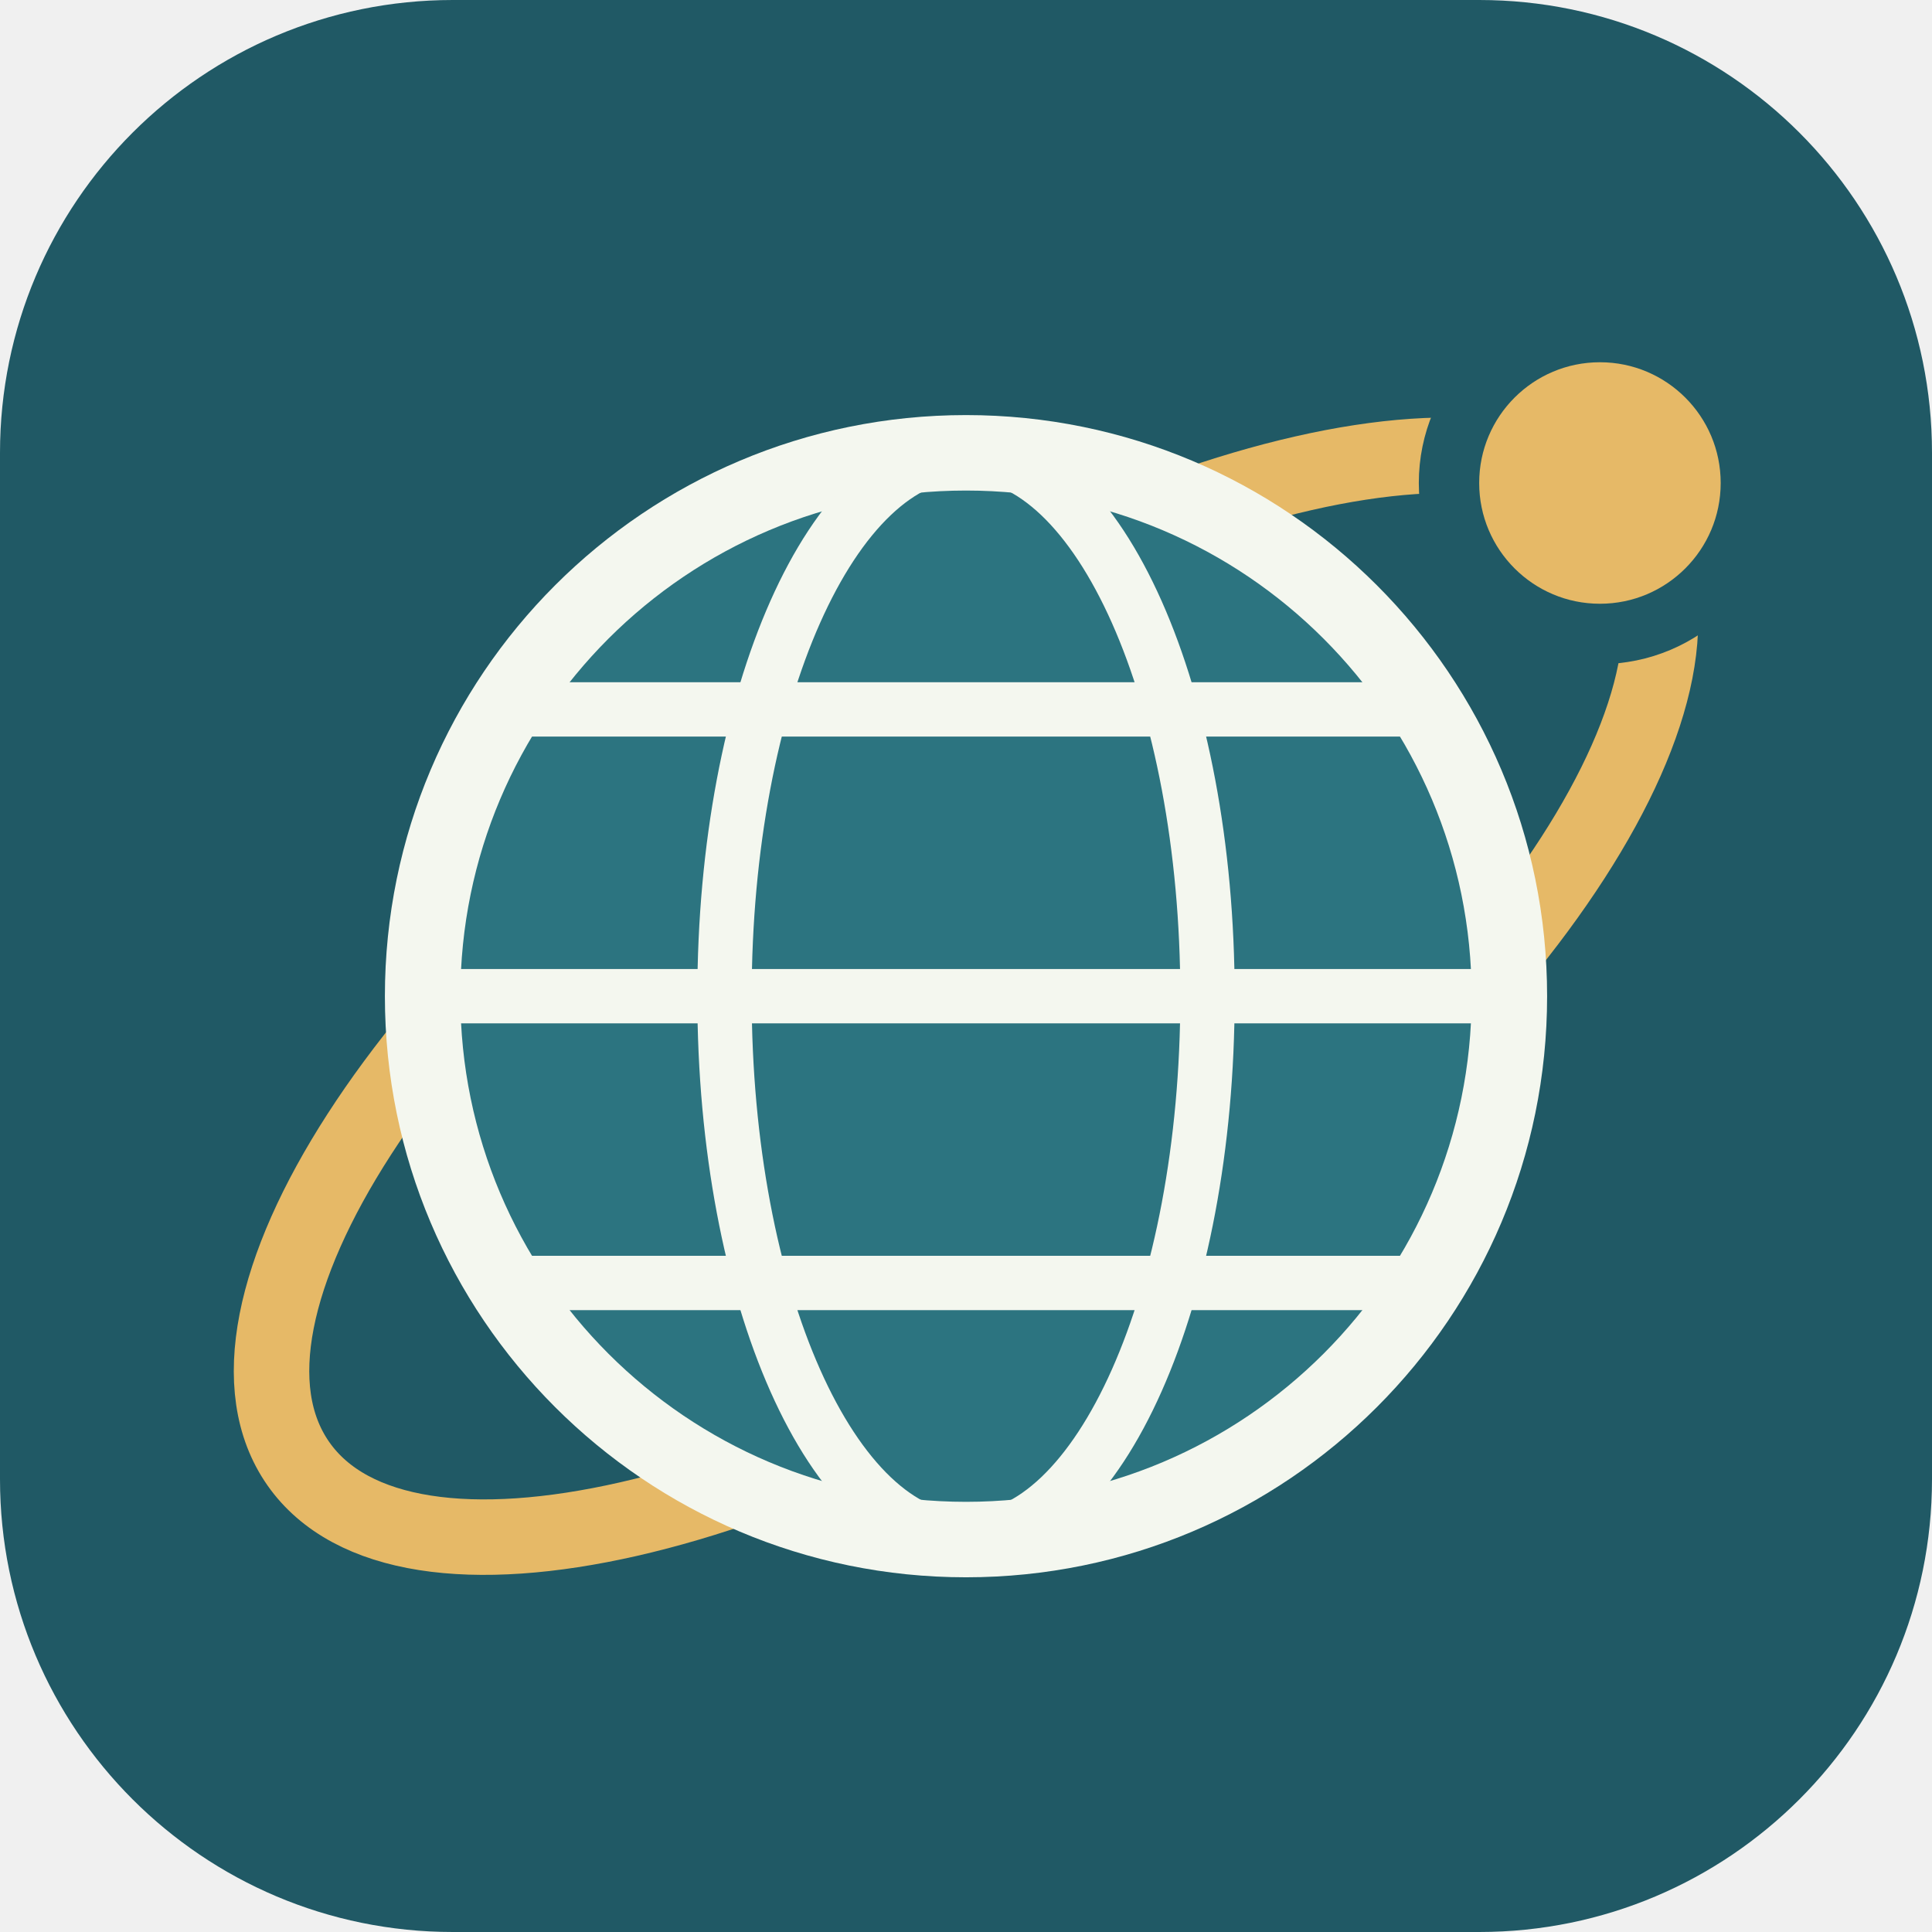
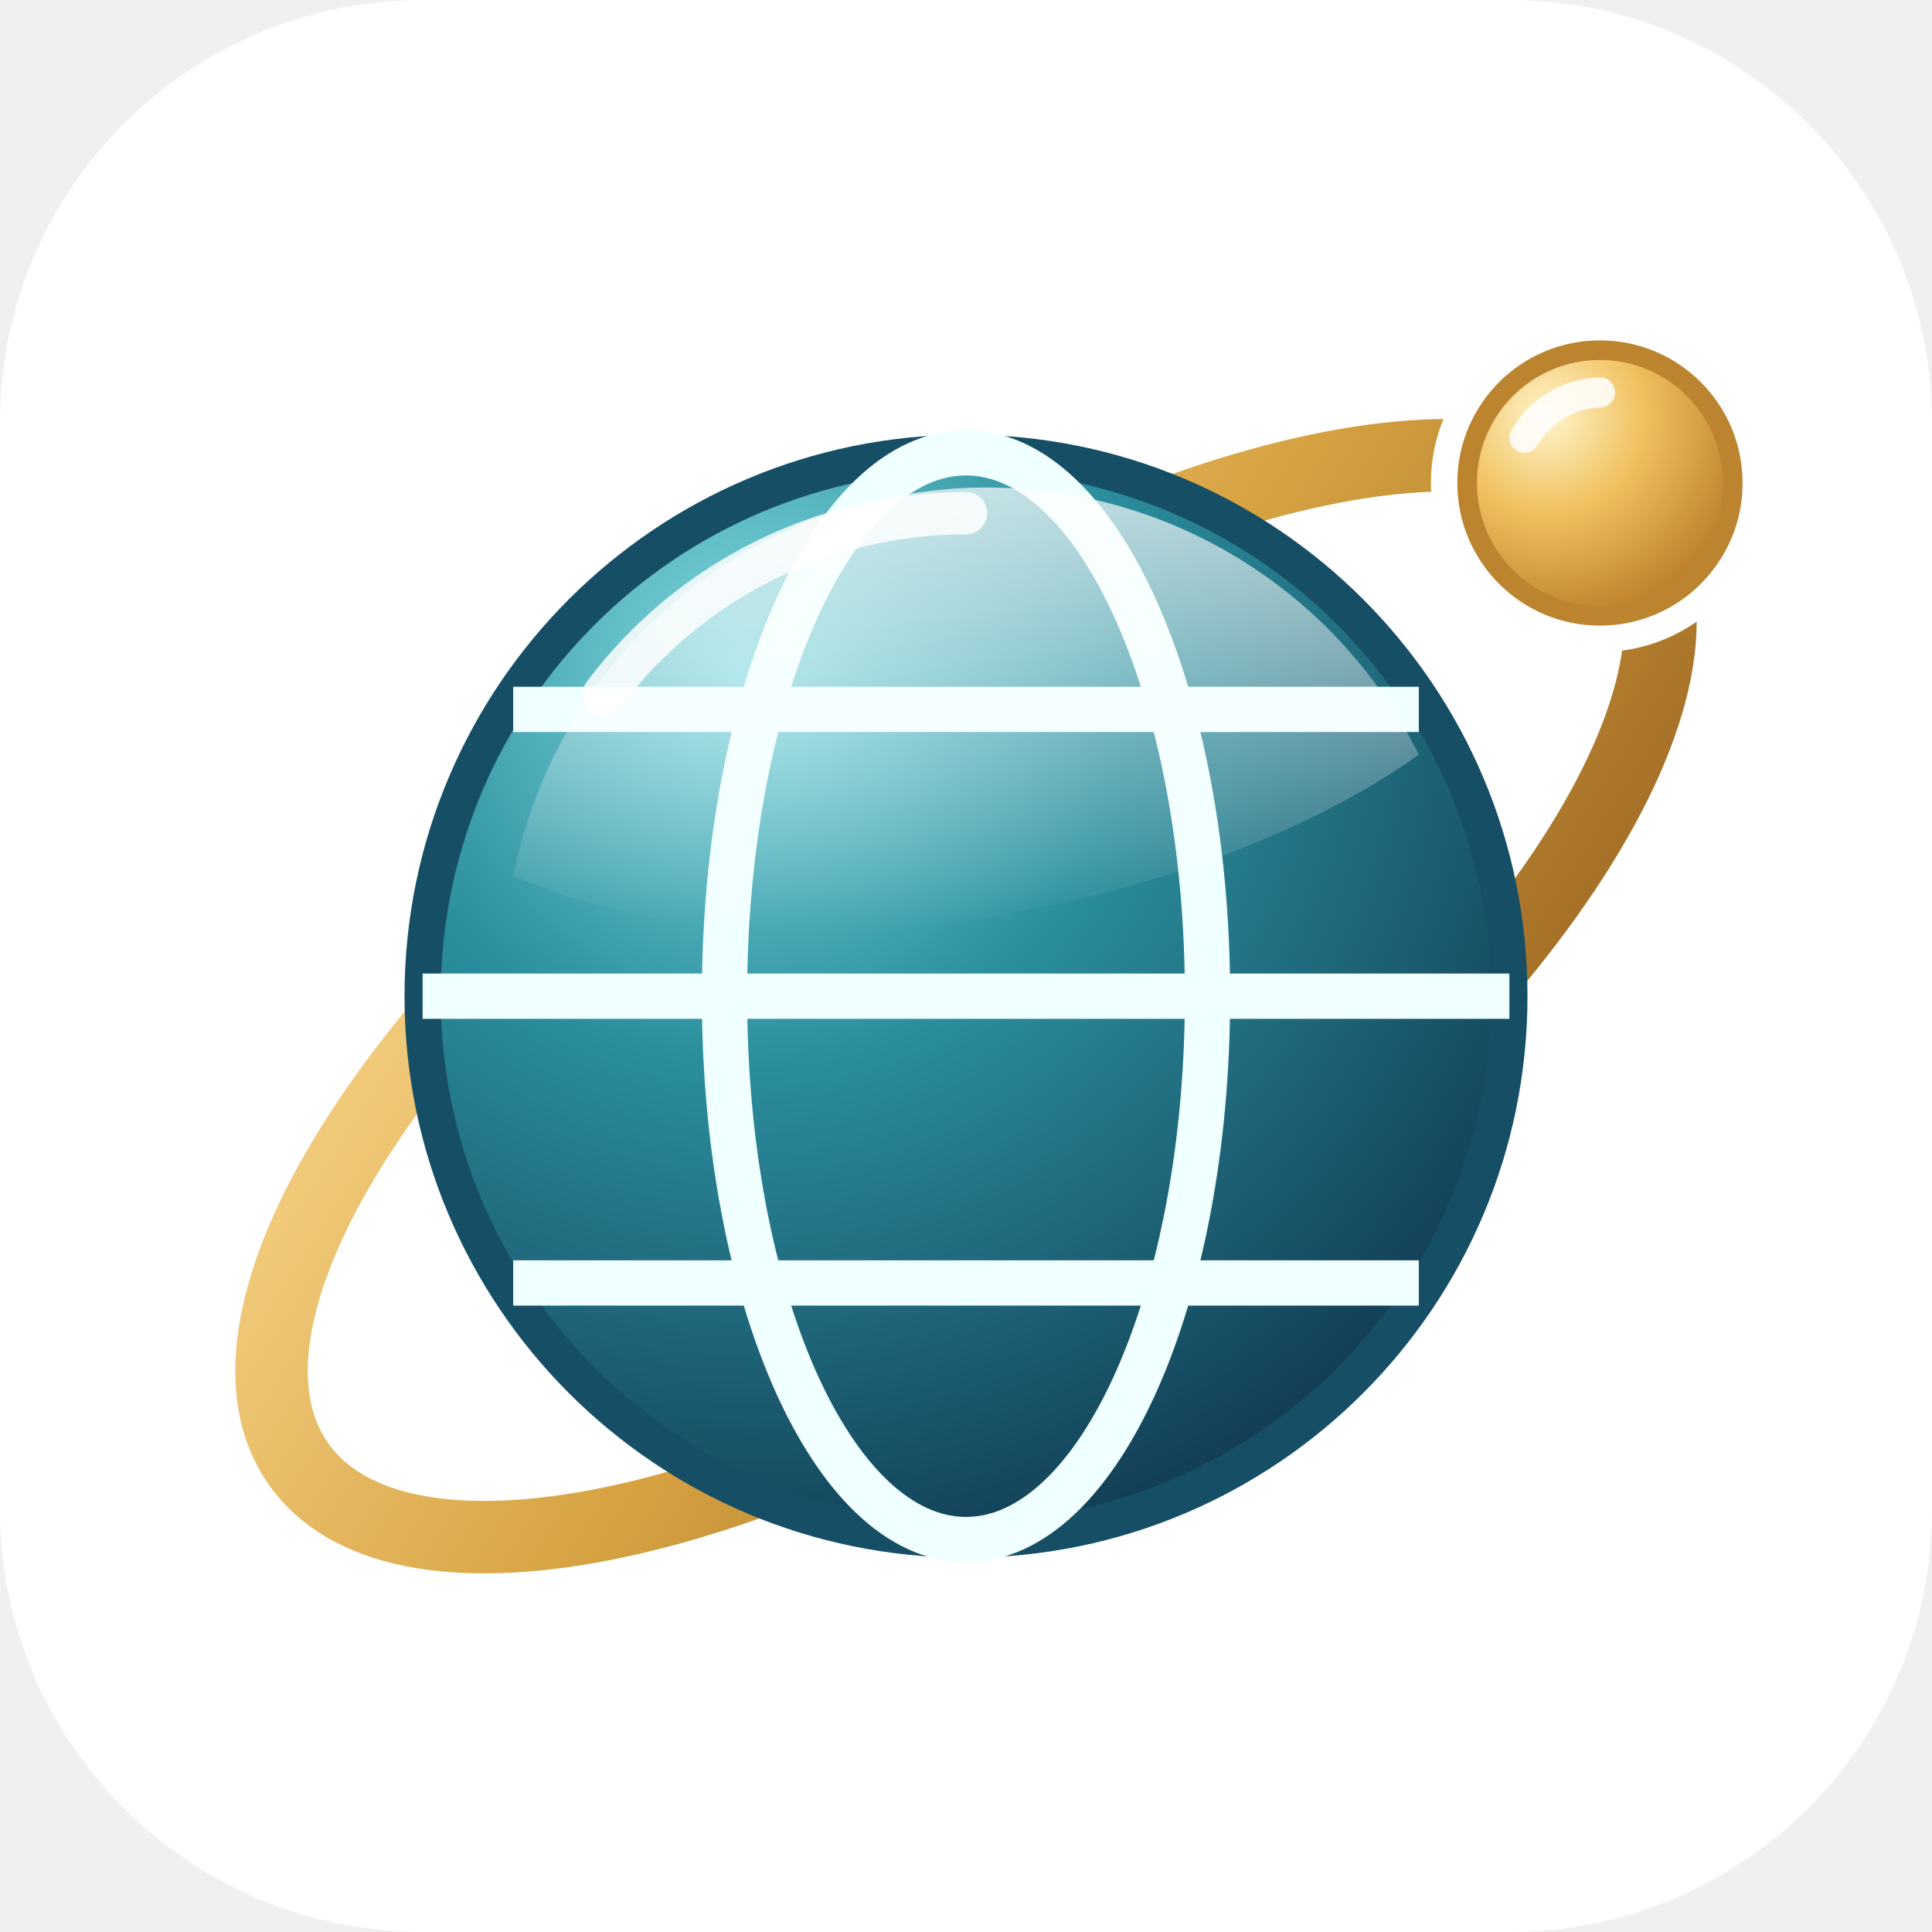
<svg xmlns="http://www.w3.org/2000/svg" viewBox="0 0 64 64">
-   <rect width="64" height="64" rx="15" fill="#205965" />
-   <ellipse cx="32" cy="33" rx="27" ry="11" transform="rotate(-35 32 33)" fill="none" stroke="#e6b967" stroke-width="2.5" />
-   <circle cx="32" cy="33" r="18" fill="#2c7480" stroke="#f4f7ef" stroke-width="2.5" />
-   <g fill="none" stroke="#f4f7ef" stroke-width="1.8">
+   <defs>
+     <radialGradient id="ocean" cx="30%" cy="20%" r="85%">
+       <stop stop-color="#82d9df" />
+       <stop offset=".42" stop-color="#2b8f9e" />
+       <stop offset="1" stop-color="#123e55" />
+     </radialGradient>
+     <linearGradient id="gold" x1="0" y1="0" x2="1" y2="1">
+       <stop stop-color="#f9d78d" />
+       <stop offset=".48" stop-color="#d7a342" />
+       <stop offset="1" stop-color="#986320" />
+     </linearGradient>
+     <radialGradient id="sun" cx="30%" cy="25%" r="80%">
+       <stop stop-color="#fff5cc" />
+       <stop offset=".45" stop-color="#f0c15f" />
+       <stop offset="1" stop-color="#bc7e28" />
+     </radialGradient>
+     <linearGradient id="gloss" x1="0" y1="0" x2="0" y2="1">
+       <stop stop-color="#fff" stop-opacity=".7" />
+       <stop offset="1" stop-color="#fff" stop-opacity="0" />
+     </linearGradient>
+   </defs>
+   <rect width="64" height="64" rx="14" fill="#fff" />
+   <ellipse cx="32" cy="33" rx="27" ry="11" transform="rotate(-35 32 33)" fill="none" stroke="url(#gold)" stroke-width="2.4" />
+   <circle cx="32" cy="33" r="18" fill="url(#ocean)" stroke="#164f65" stroke-width="1.2" />
+   <g fill="none" stroke="#f0ffff" stroke-width="1.5">
    <ellipse cx="32" cy="33" rx="8" ry="18" />
    <path d="M14 33h36M17 23.5h30M17 42.5h30" />
  </g>
-   <circle cx="53" cy="16" r="5" fill="#e6b967" stroke="#205965" stroke-width="2" />
+   <path d="M17 29a16 16 0 0 1 30-4c-7 5-21 8-30 4Z" fill="url(#gloss)" />
+   <path d="M20 23a15 15 0 0 1 12-6" fill="none" stroke="#fff" stroke-width="1.4" stroke-linecap="round" opacity=".85" />
+   <circle cx="53" cy="16" r="5.6" fill="#fff" />
+   <circle cx="53" cy="16" r="4.4" fill="url(#sun)" stroke="#bc842f" stroke-width=".65" />
+   <path d="M50.5 14.5a3 3 0 0 1 2.5-1.5" fill="none" stroke="#fff" stroke-width="1" stroke-linecap="round" opacity=".85" />
</svg>
